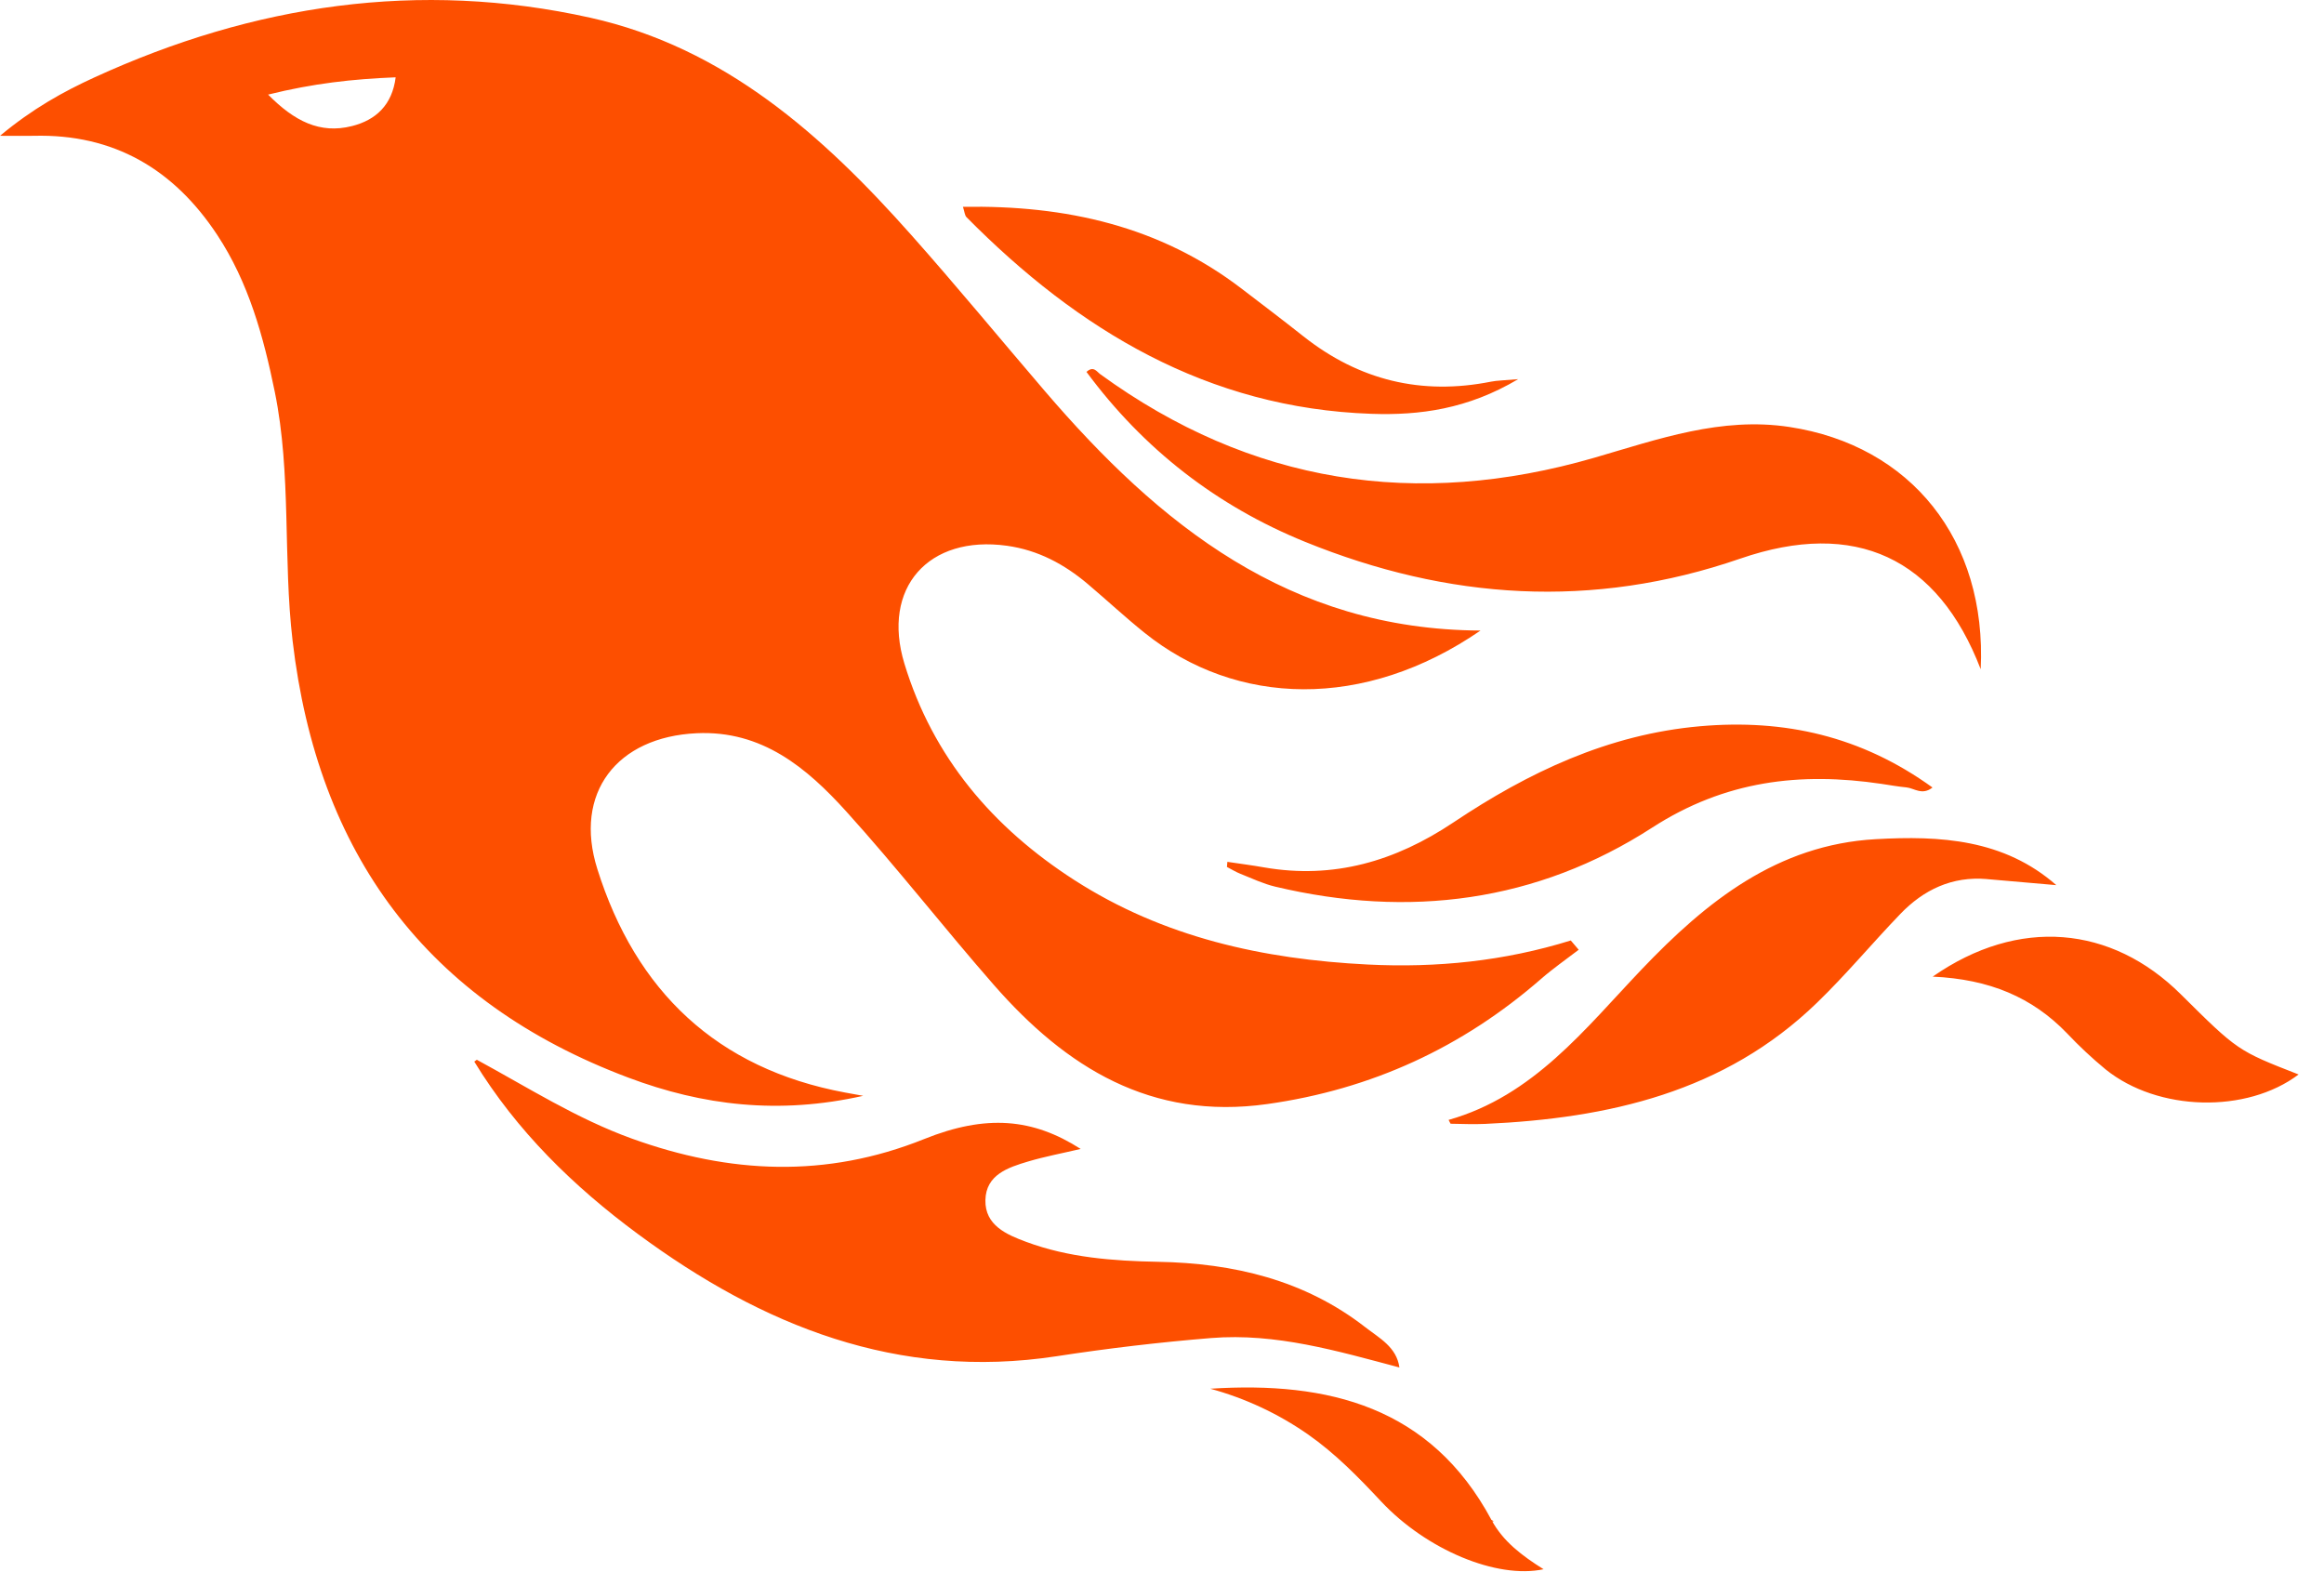
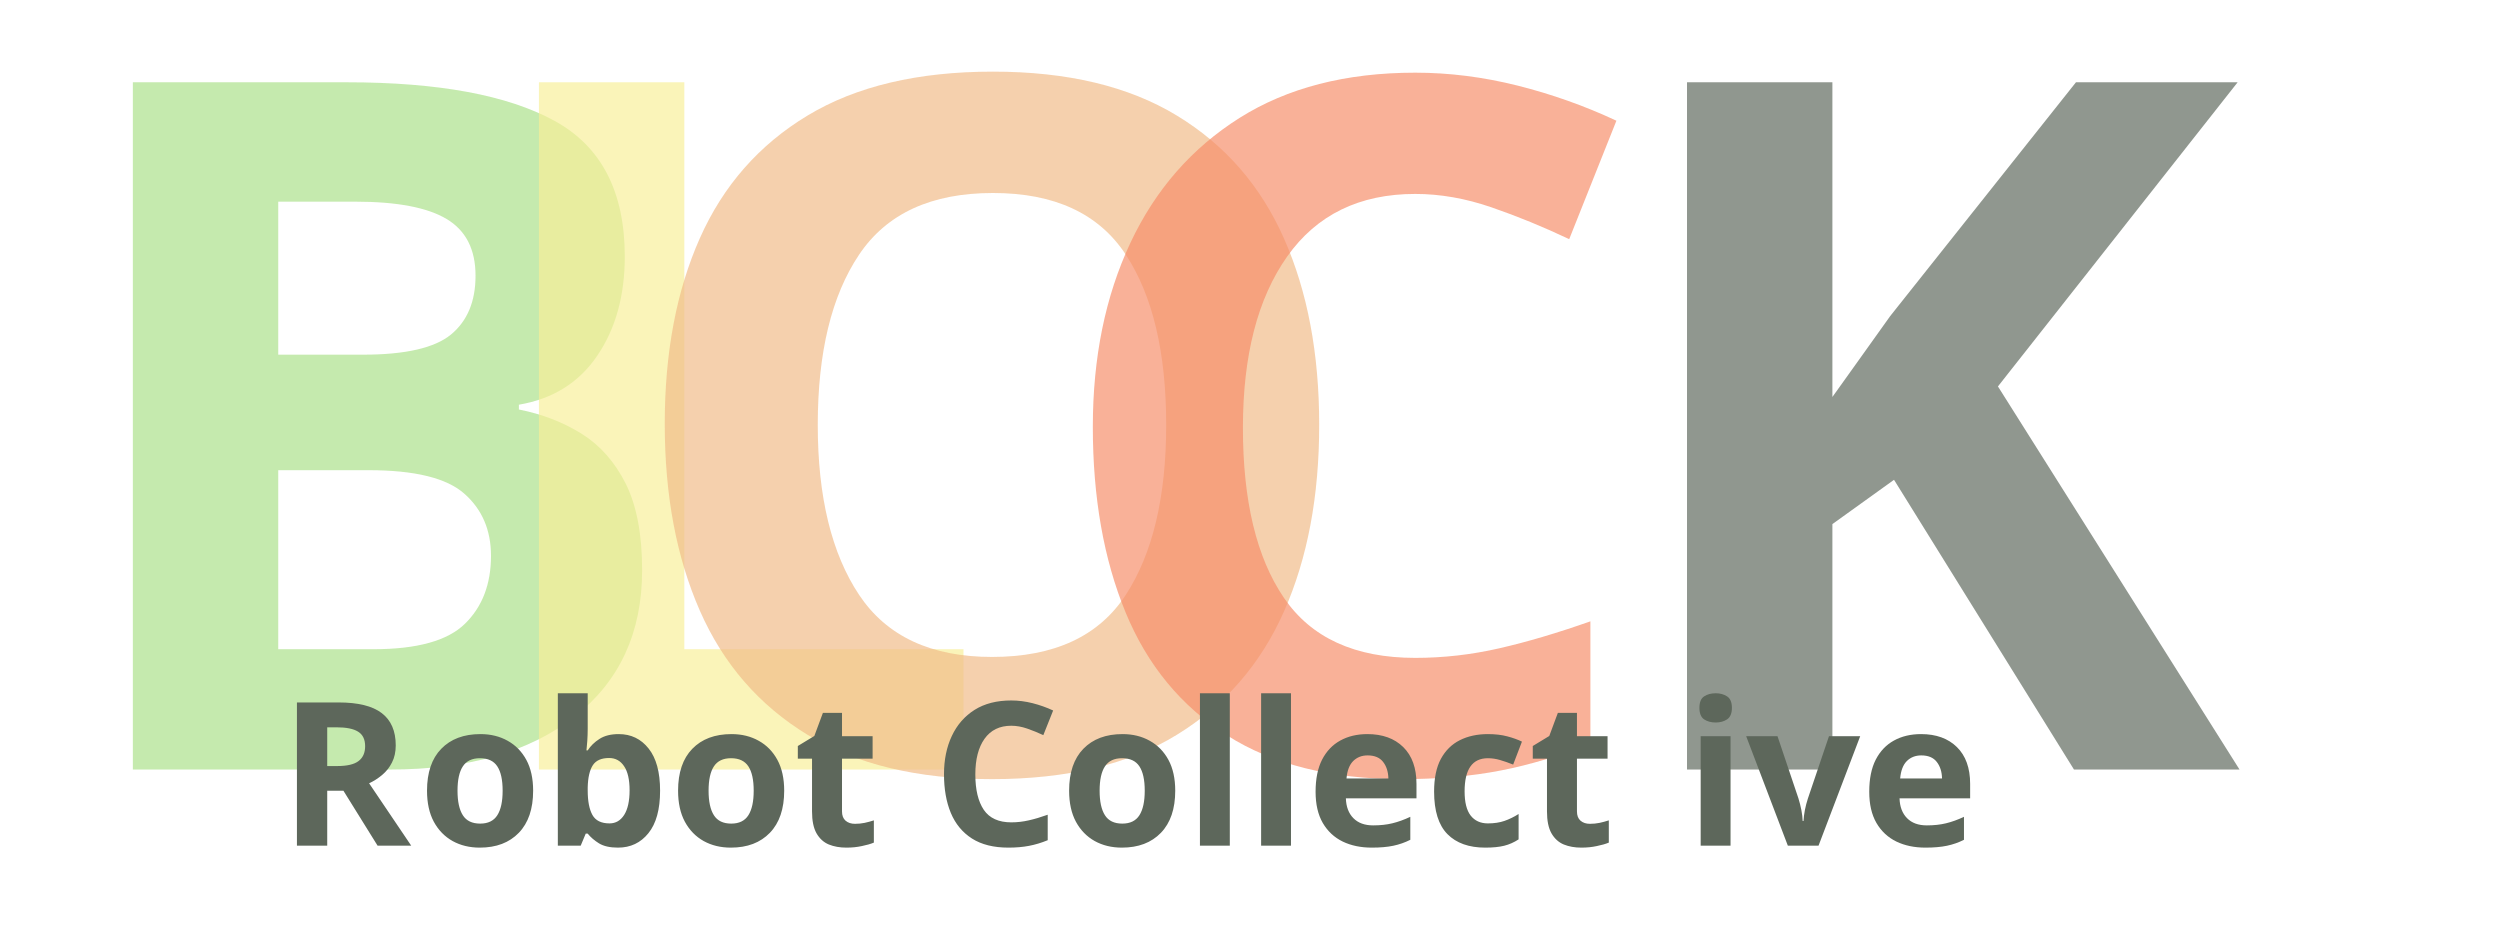
- <svg xmlns="http://www.w3.org/2000/svg" viewBox="0 0 71 48" fill="currentColor" aria-hidden="true">
-   <path d="m26.371 33.477-.552-.1c-3.92-.729-6.397-3.1-7.57-6.829-.733-2.324.597-4.035 3.035-4.148 1.995-.092 3.362 1.055 4.57 2.39 1.557 1.72 2.984 3.558 4.514 5.305 2.202 2.515 4.797 4.134 8.347 3.634 3.183-.448 5.958-1.725 8.371-3.828.363-.316.761-.592 1.144-.886l-.241-.284c-2.027.63-4.093.841-6.205.735-3.195-.16-6.24-.828-8.964-2.582-2.486-1.601-4.319-3.746-5.19-6.611-.704-2.315.736-3.934 3.135-3.6.948.133 1.746.56 2.463 1.165.583.493 1.143 1.015 1.738 1.493 2.8 2.25 6.712 2.375 10.265-.068-5.842-.026-9.817-3.24-13.308-7.313-1.366-1.594-2.7-3.216-4.095-4.785-2.698-3.036-5.692-5.71-9.79-6.623C12.8-.623 7.745.14 2.893 2.361 1.926 2.804.997 3.319 0 4.149c.494 0 .763.006 1.032 0 2.446-.064 4.28 1.023 5.602 3.024.962 1.457 1.415 3.104 1.761 4.798.513 2.515.247 5.078.544 7.605.761 6.494 4.08 11.026 10.26 13.346 2.267.852 4.591 1.135 7.172.555ZM10.751 3.852c-.976.246-1.756-.148-2.56-.962 1.377-.343 2.592-.476 3.897-.528-.107.848-.607 1.306-1.336 1.49Zm32.002 37.924c-.085-.626-.62-.901-1.04-1.228-1.857-1.446-4.03-1.958-6.333-2-1.375-.026-2.735-.128-4.031-.61-.595-.22-1.26-.505-1.244-1.272.015-.78.693-1 1.31-1.184.505-.15 1.026-.247 1.6-.382-1.46-.936-2.886-1.065-4.787-.3-2.993 1.202-5.943 1.06-8.926-.017-1.684-.608-3.179-1.563-4.735-2.408l-.077.057c1.29 2.115 3.034 3.817 5.004 5.271 3.793 2.8 7.936 4.471 12.784 3.73A66.714 66.714 0 0 1 37 40.877c1.98-.16 3.866.398 5.753.899Zm-9.14-30.345c-.105-.076-.206-.266-.42-.069 1.745 2.36 3.985 4.098 6.683 5.193 4.354 1.767 8.773 2.07 13.293.51 3.51-1.21 6.033-.028 7.343 3.38.19-3.955-2.137-6.837-5.843-7.401-2.084-.318-4.01.373-5.962.94-5.434 1.575-10.485.798-15.094-2.553Zm27.085 15.425c.708.059 1.416.123 2.124.185-1.6-1.405-3.55-1.517-5.523-1.404-3.003.17-5.167 1.903-7.14 3.972-1.739 1.824-3.31 3.87-5.903 4.604.043.078.054.117.066.117.35.005.699.021 1.047.005 3.768-.17 7.317-.965 10.14-3.7.89-.86 1.685-1.817 2.544-2.71.716-.746 1.584-1.159 2.645-1.07Zm-8.753-4.67c-2.812.246-5.254 1.409-7.548 2.943-1.766 1.18-3.654 1.738-5.776 1.37-.374-.066-.75-.114-1.124-.17l-.013.156c.135.07.265.151.405.207.354.14.702.308 1.07.395 4.083.971 7.992.474 11.516-1.803 2.221-1.435 4.521-1.707 7.013-1.336.252.038.503.083.756.107.234.022.479.255.795.003-2.179-1.574-4.526-2.096-7.094-1.872Zm-10.049-9.544c1.475.051 2.943-.142 4.486-1.059-.452.04-.643.04-.827.076-2.126.424-4.033-.04-5.733-1.383-.623-.493-1.257-.974-1.889-1.457-2.503-1.914-5.374-2.555-8.514-2.5.05.154.054.26.108.315 3.417 3.455 7.371 5.836 12.369 6.008Zm24.727 17.731c-2.114-2.097-4.952-2.367-7.578-.537 1.738.078 3.043.632 4.101 1.728a13 13 0 0 0 1.182 1.106c1.6 1.29 4.311 1.352 5.896.155-1.861-.726-1.861-.726-3.601-2.452Zm-21.058 16.06c-1.858-3.46-4.981-4.24-8.59-4.008a9.667 9.667 0 0 1 2.977 1.39c.84.586 1.547 1.311 2.243 2.055 1.38 1.473 3.534 2.376 4.962 2.07-.656-.412-1.238-.848-1.592-1.507Zl-.006.006-.036-.004.021.018.012.053Za.127.127 0 0 0 .015.043c.005.008.038 0 .058-.002Zl-.008.01.005.026.024.014Z" fill="#FD4F00" />
+ <svg xmlns="http://www.w3.org/2000/svg" width="100%" height="100%" viewBox="0 0 374 139" version="1.1" xml:space="preserve" style="fill-rule:evenodd;clip-rule:evenodd;stroke-linejoin:round;stroke-miterlimit:2;">
+   <g transform="matrix(0.578043,0,0,0.243396,400.899,-69.0377)">
+     <rect id="Artboard1" x="-693.545" y="283.643" width="646.352" height="567.424" style="fill:none;" />
+     <g id="Artboard11">
+       <g transform="matrix(1.72997,0,0,4.10853,-834.207,-699.142)">
+         <g transform="matrix(144,0,0,144,187.88,354.328)">
+                 </g>
+         <text x="88.232px" y="354.328px" style="font-family:'Futura-Bold', 'Futura', sans-serif;font-weight:700;font-size:144px;fill:rgb(171,225,137);fill-opacity:0.68;">B</text>
+       </g>
+       <g transform="matrix(1.72997,0,0,4.10853,-729.112,-699.142)">
+         <g transform="matrix(144,0,0,144,164.84,354.328)">
+                 </g>
+         <text x="88.232px" y="354.328px" style="font-family:'Futura-Bold', 'Futura', sans-serif;font-weight:700;font-size:144px;fill:rgb(248,239,153);fill-opacity:0.68;">L</text>
+       </g>
+       <g transform="matrix(1.72997,0,0,4.10853,-688.603,-699.142)">
+         <g transform="matrix(144,0,0,144,221.432,354.328)">
+                 </g>
+         <text x="88.232px" y="354.328px" style="font-family:'Futura-Bold', 'Futura', sans-serif;font-weight:700;font-size:144px;fill:rgb(241,187,135);fill-opacity:0.68;">O</text>
+       </g>
+       <g transform="matrix(1.72997,0,0,4.10853,-577.814,-699.142)">
+         <g transform="matrix(144,0,0,144,184.28,354.328)">
+                 </g>
+         <text x="88.232px" y="354.328px" style="font-family:'Futura-Bold', 'Futura', sans-serif;font-weight:700;font-size:144px;fill:rgb(247,142,105);fill-opacity:0.68;">C</text>
+       </g>
+       <g transform="matrix(1.72997,0,0,4.10853,-431.985,-699.142)">
+         <g transform="matrix(144,0,0,144,202.28,354.328)">
+                 </g>
+         <text x="88.232px" y="354.328px" style="font-family:'Futura-Bold', 'Futura', sans-serif;font-weight:700;font-size:144px;fill:rgb(93,103,91);fill-opacity:0.68;">K</text>
+       </g>
+       <g transform="matrix(1.72997,0,0,4.10853,-766.678,-984.189)">
+         <g transform="matrix(30,0,0,30,342.052,435.094)">
+                 </g>
+         <text x="83.992px" y="435.094px" style="font-family:'Futura-Bold', 'Futura', sans-serif;font-weight:700;font-size:30px;fill:rgb(93,103,91);">R<tspan x="104.812px 125.812px " y="435.094px 435.094px ">ob</tspan>ot Collect<tspan x="294.352px 303.802px 322.642px " y="435.094px 435.094px 435.094px ">ive</tspan>
+         </text>
+       </g>
+     </g>
+   </g>
</svg>
